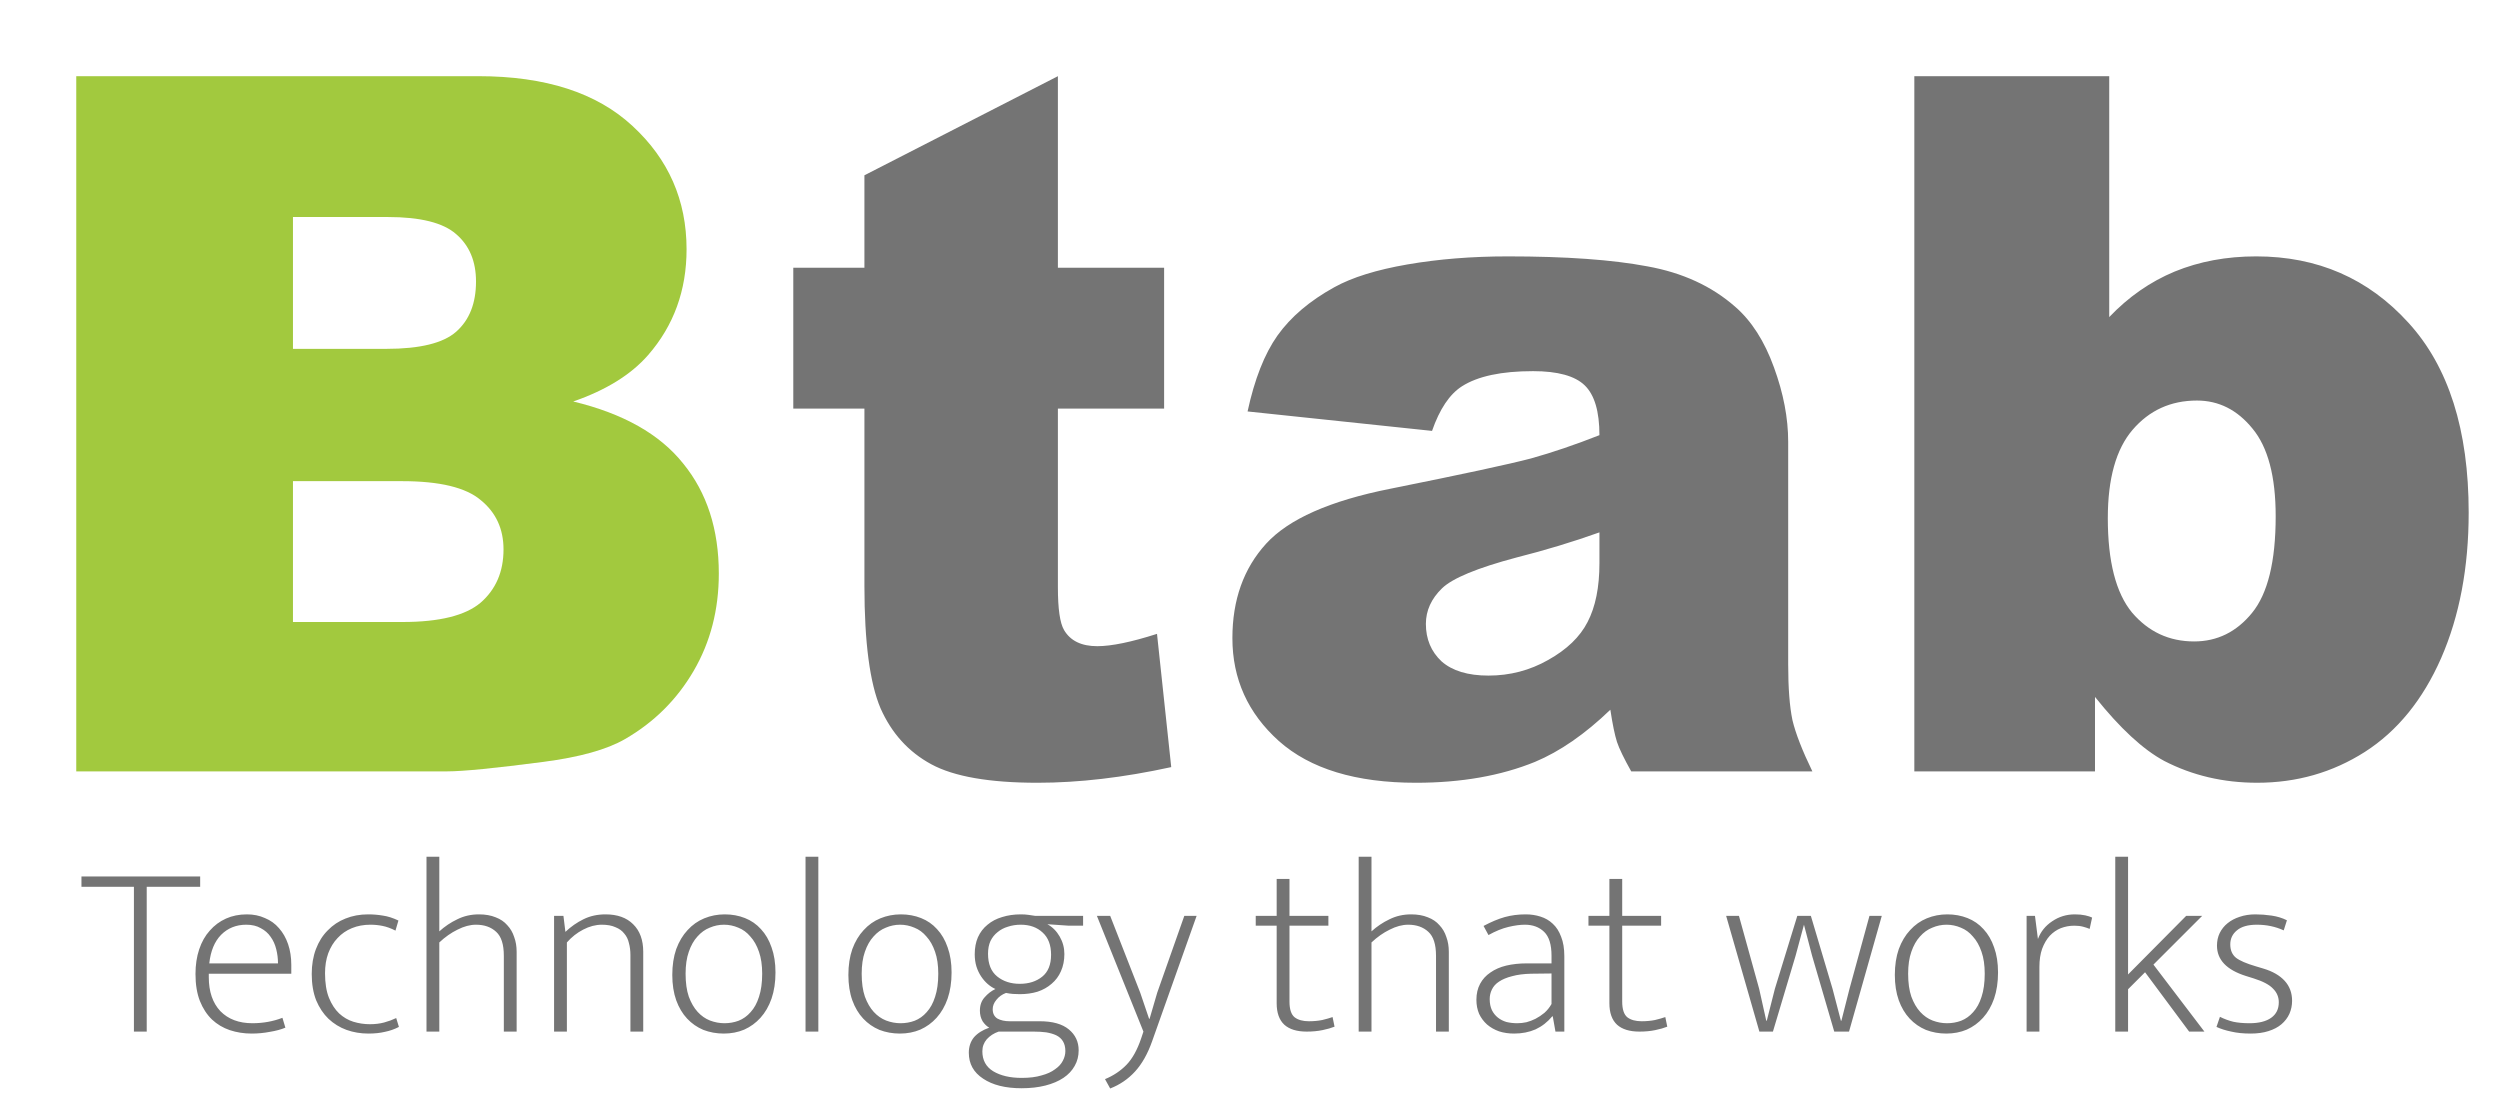
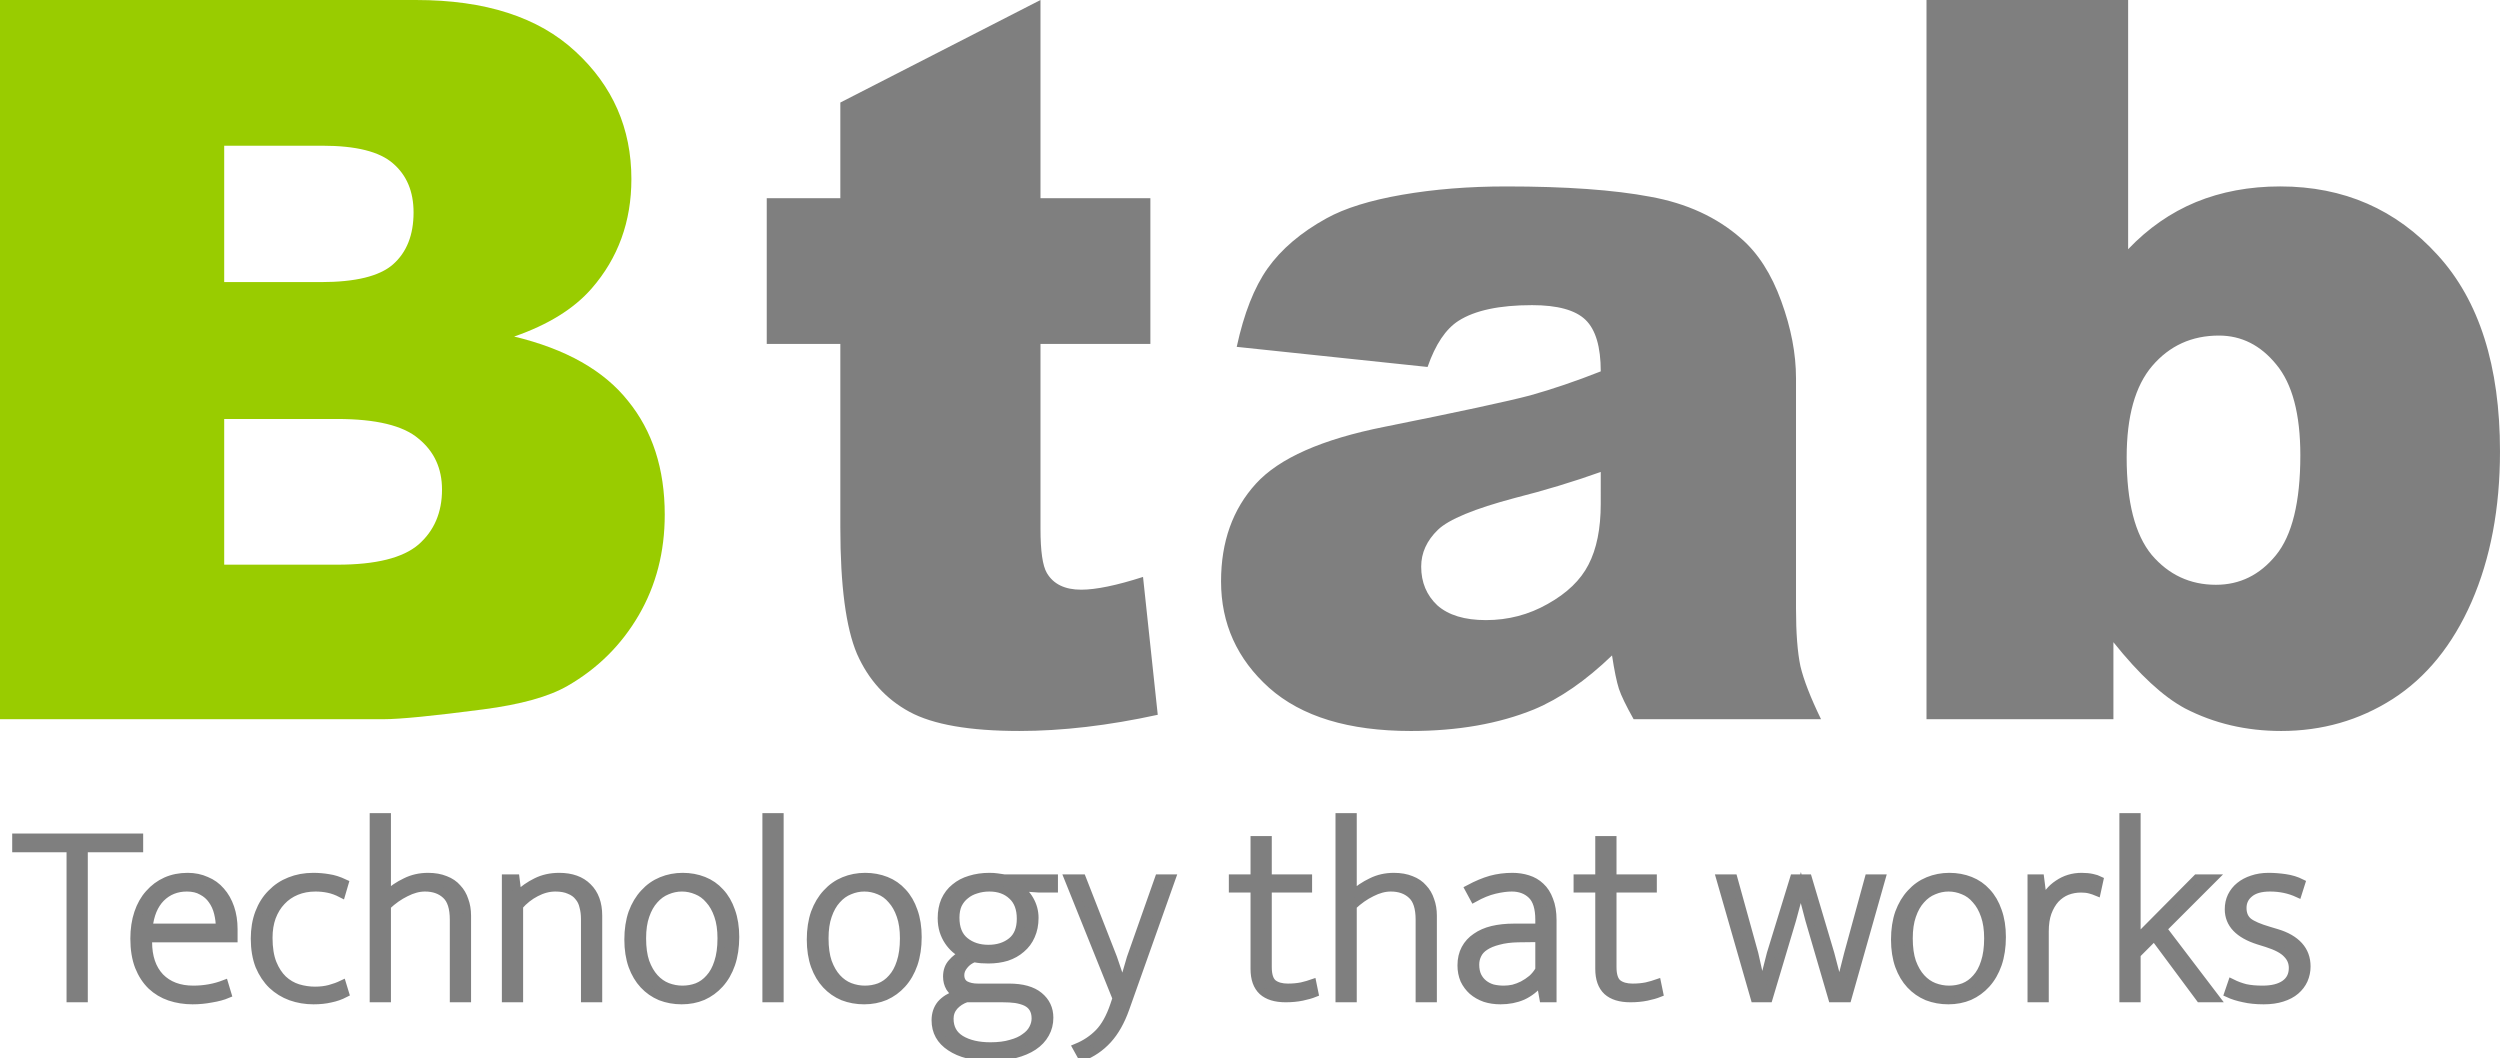
- <svg xmlns="http://www.w3.org/2000/svg" height="237" width="538" version="1.1" id="svg2">
+ <svg xmlns="http://www.w3.org/2000/svg" version="1.1" height="132.585" width="313.518" id="svg2">
  <defs id="defs2" />
-   <g id="text1" style="font-size:209px;font-family:'Arial Black';fill:#a2c93e" aria-label="B tab">
-     <path d="m 16.41,16.394 h 86.539 q 21.635,0 33.166,10.715 11.634,10.715 11.634,26.533 0,13.267 -8.266,22.757 -5.511,6.327 -16.124,10.001 16.124,3.878 23.676,13.369 7.654,9.389 7.654,23.676 0,11.634 -5.409,20.92 -5.409,9.287 -14.797,14.695 -5.817,3.368 -17.553,4.898 Q 101.316,166 96.213,166 H 16.41 Z m 46.637,58.679 h 20.104 q 10.817,0 15.001,-3.674 4.286,-3.776 4.286,-10.817 0,-6.531 -4.286,-10.205 -4.184,-3.674 -14.695,-3.674 H 63.047 Z m 0,58.781 h 23.574 q 11.94,0 16.838,-4.184 4.898,-4.286 4.898,-11.43 0,-6.633 -4.898,-10.613 -4.796,-4.082 -16.94,-4.082 h -23.472 z" id="path2" />
-     <path style="fill:#747474" d="M 227.659,16.394 V 57.622 h 22.859 V 87.931 H 227.659 V 126.404 q 0,6.939 1.327,9.185 2.041,3.47 7.144,3.47 4.592,0 12.858,-2.653 l 3.062,28.676 q -15.41,3.368 -28.778,3.368 -15.512,0 -22.859,-3.98 -7.348,-3.98 -10.919,-12.042 -3.47,-8.164 -3.47,-26.329 V 87.931 H 170.715 V 57.622 h 15.308 V 37.722 Z m 80.518,76.334 -39.698,-4.184 q 2.245,-10.409 6.429,-16.328 4.286,-6.021 12.246,-10.409 5.715,-3.164 15.716,-4.898 10.001,-1.735 21.635,-1.735 18.675,0 30.003,2.143 11.328,2.041 18.879,8.674 5.307,4.592 8.368,13.062 3.062,8.368 3.062,16.022 v 47.862 q 0,7.654 0.918,12.042 1.021,4.286 4.286,11.021 h -38.983 q -2.347,-4.184 -3.062,-6.327 -0.714,-2.245 -1.429,-6.939 -8.164,7.858 -16.226,11.226 -11.021,4.49 -25.615,4.49 -19.39,0 -29.493,-8.98 -10.001,-8.98 -10.001,-22.145 0,-12.348 7.246,-20.308 7.246,-7.96 26.737,-11.838 23.37,-4.694 30.309,-6.531 6.939,-1.939 14.695,-5 0,-7.654 -3.164,-10.715 -3.164,-3.062 -11.124,-3.062 -10.205,0 -15.308,3.266 -3.98,2.551 -6.429,9.593 z m 36.024,21.839 q -8.572,3.062 -17.859,5.409 -12.654,3.368 -16.022,6.633 -3.47,3.368 -3.47,7.654 0,4.898 3.368,8.062 3.47,3.062 10.103,3.062 6.939,0 12.858,-3.368 6.021,-3.368 8.47,-8.164 2.551,-4.898 2.551,-12.654 z m 67.762,-98.173 h 41.943 v 51.842 q 6.225,-6.531 14.083,-9.797 7.96,-3.266 17.553,-3.266 19.798,0 32.758,14.287 12.96,14.185 12.96,40.82 0,17.757 -5.919,31.33 -5.919,13.471 -16.43,20.206 -10.409,6.633 -23.166,6.633 -10.919,0 -20.002,-4.694 -6.837,-3.674 -14.899,-13.777 V 166 h -38.881 z m 41.637,95.111 q 0,13.981 5.205,20.308 5.307,6.225 13.369,6.225 7.45,0 12.45,-6.123 5.103,-6.225 5.103,-20.818 0,-12.858 -5,-18.879 -4.898,-6.021 -11.94,-6.021 -8.47,0 -13.879,6.327 -5.307,6.225 -5.307,18.981 z" id="path3" />
+   <g id="text1" style="font-weight:bold;font-size:126px;fill:#99cc00" aria-label="B tab" transform="translate(-9.290039,-14.80664)">
+     <path d="M 9.29,14.807 H 61.462 q 13.043,0 19.995,6.46 7.014,6.46 7.014,15.996 0,7.998 -4.983,13.72 -3.322,3.814 -9.721,6.029 9.721,2.338 14.273,8.06 4.614,5.66 4.614,14.273 0,7.014 -3.261,12.612 -3.261,5.599 -8.921,8.859 -3.507,2.03 -10.582,2.953 Q 60.478,105 57.401,105 H 9.29 Z M 37.406,50.183 h 12.12 q 6.521,0 9.044,-2.215 2.584,-2.276 2.584,-6.521 0,-3.938 -2.584,-6.152 -2.522,-2.215 -8.859,-2.215 H 37.406 Z m 0,35.438 h 14.212 q 7.198,0 10.151,-2.522 2.953,-2.584 2.953,-6.891 0,-3.999 -2.953,-6.398 -2.892,-2.461 -10.213,-2.461 H 37.406 Z" id="path1" />
+     <path style="fill:#7f7f7f" d="m 139.775,14.807 v 24.855 h 13.781 V 57.935 h -13.781 v 23.194 q 0,4.184 0.8,5.537 1.23,2.092 4.307,2.092 2.769,0 7.752,-1.6 l 1.846,17.288 q -9.29,2.03 -17.35,2.03 -9.352,0 -13.781,-2.399 -4.43,-2.399 -6.583,-7.26 -2.092,-4.922 -2.092,-15.873 V 57.935 h -9.229 V 39.662 h 9.229 v -11.997 z m 48.542,46.02 -23.933,-2.522 q 1.354,-6.275 3.876,-9.844 2.584,-3.63 7.383,-6.275 3.445,-1.907 9.475,-2.953 6.029,-1.046 13.043,-1.046 11.259,0 18.088,1.292 6.829,1.23 11.382,5.229 3.199,2.769 5.045,7.875 1.846,5.045 1.846,9.659 v 28.854 q 0,4.614 0.554,7.26 0.615,2.584 2.584,6.645 h -23.502 q -1.415,-2.522 -1.846,-3.814 -0.431,-1.354 -0.861,-4.184 -4.922,4.737 -9.782,6.768 -6.645,2.707 -15.442,2.707 -11.689,0 -17.78,-5.414 -6.029,-5.414 -6.029,-13.351 0,-7.444 4.368,-12.243 4.368,-4.799 16.119,-7.137 14.089,-2.83 18.272,-3.938 4.184,-1.169 8.859,-3.015 0,-4.614 -1.907,-6.46 -1.907,-1.846 -6.706,-1.846 -6.152,0 -9.229,1.969 -2.399,1.538 -3.876,5.783 z m 21.718,13.166 q -5.168,1.846 -10.767,3.261 -7.629,2.03 -9.659,3.999 -2.092,2.03 -2.092,4.614 0,2.953 2.03,4.86 2.092,1.846 6.091,1.846 4.184,0 7.752,-2.03 3.63,-2.03 5.106,-4.922 1.538,-2.953 1.538,-7.629 z m 40.852,-59.186 h 25.286 v 31.254 q 3.753,-3.938 8.49,-5.906 4.799,-1.969 10.582,-1.969 11.936,0 19.749,8.613 7.813,8.552 7.813,24.609 0,10.705 -3.568,18.888 -3.568,8.121 -9.905,12.182 -6.275,3.999 -13.966,3.999 -6.583,0 -12.059,-2.83 -4.122,-2.215 -8.982,-8.306 V 105 h -23.44 z m 25.102,57.34 q 0,8.429 3.138,12.243 3.199,3.753 8.06,3.753 4.491,0 7.506,-3.691 3.076,-3.753 3.076,-12.551 0,-7.752 -3.015,-11.382 -2.953,-3.63 -7.198,-3.63 -5.106,0 -8.367,3.814 -3.199,3.753 -3.199,11.443 z" id="path2" />
  </g>
-   <path d="m 43.076,188.61 v 2.226 H 31.575 V 222 H 28.819 V 190.836 H 17.53 v -2.226 z m 19.61,20.935 h -17.755 v 0.742 q 0,4.664 2.491,7.314 2.544,2.597 6.89,2.597 3.445,0 6.466,-1.166 l 0.636,2.12 q -1.378,0.583 -3.339,0.901 -1.908,0.371 -3.922,0.371 -2.491,0 -4.717,-0.742 -2.173,-0.742 -3.816,-2.279 -1.643,-1.59 -2.597,-3.975 -0.954,-2.438 -0.954,-5.83 0,-2.915 0.795,-5.3 0.795,-2.385 2.279,-4.028 1.484,-1.696 3.498,-2.597 2.014,-0.901 4.505,-0.901 2.12,0 3.869,0.795 1.802,0.742 3.021,2.173 1.272,1.431 1.961,3.445 0.689,2.014 0.689,4.452 z m -2.862,-2.226 q 0,-1.537 -0.371,-3.021 -0.371,-1.537 -1.219,-2.703 -0.795,-1.166 -2.12,-1.855 -1.272,-0.742 -3.127,-0.742 -3.233,0 -5.406,2.173 -2.12,2.173 -2.544,6.148 z m 19.769,13.091 q 1.696,0 3.074,-0.371 1.378,-0.371 2.597,-0.954 l 0.583,1.908 q -1.431,0.742 -3.021,1.06 -1.537,0.371 -3.551,0.371 -2.491,0 -4.717,-0.795 -2.173,-0.795 -3.869,-2.385 -1.643,-1.59 -2.65,-3.975 -0.954,-2.438 -0.954,-5.671 0,-2.968 0.901,-5.353 0.901,-2.385 2.544,-4.028 1.643,-1.696 3.816,-2.544 2.226,-0.901 4.876,-0.901 1.643,0 3.18,0.265 1.537,0.212 3.339,1.06 l -0.636,2.173 q -1.431,-0.742 -2.756,-1.007 -1.272,-0.265 -2.65,-0.265 -2.173,0 -3.975,0.742 -1.802,0.742 -3.074,2.12 -1.272,1.325 -2.014,3.286 -0.689,1.908 -0.689,4.293 0,3.18 0.848,5.3 0.848,2.067 2.173,3.339 1.378,1.272 3.074,1.802 1.749,0.53 3.551,0.53 z M 94.539,222 h -2.756 v -37.63 h 2.756 v 16.059 q 1.749,-1.59 3.869,-2.597 2.12,-1.06 4.664,-1.06 2.067,0 3.604,0.636 1.537,0.583 2.491,1.696 1.007,1.06 1.484,2.544 0.53,1.431 0.53,3.18 V 222 h -2.756 v -16.324 q 0,-3.657 -1.643,-5.141 -1.643,-1.537 -4.346,-1.537 -1.908,0 -3.975,1.06 -2.067,1.007 -3.922,2.756 z m 27.454,0 h -2.756 v -24.91 h 2.014 l 0.424,3.445 q 1.802,-1.696 3.869,-2.703 2.12,-1.06 4.77,-1.06 3.816,0 5.936,2.12 2.173,2.12 2.173,5.936 V 222 h -2.756 v -16.483 q 0,-1.378 -0.318,-2.544 -0.265,-1.219 -1.007,-2.067 -0.689,-0.901 -1.908,-1.378 -1.166,-0.53 -2.915,-0.53 -2.014,0 -4.028,1.06 -1.961,1.007 -3.498,2.756 z m 44.891,-12.72 q 0,3.127 -0.848,5.618 -0.848,2.438 -2.385,4.134 -1.484,1.643 -3.498,2.544 -2.014,0.848 -4.399,0.848 -2.332,0 -4.399,-0.795 -2.014,-0.848 -3.498,-2.438 -1.484,-1.59 -2.332,-3.922 -0.848,-2.385 -0.848,-5.459 0,-3.127 0.848,-5.565 0.901,-2.438 2.438,-4.081 1.537,-1.696 3.604,-2.544 2.067,-0.848 4.399,-0.848 2.332,0 4.346,0.795 2.014,0.795 3.445,2.385 1.484,1.59 2.279,3.922 0.848,2.332 0.848,5.406 z m -2.862,0.265 q 0,-2.756 -0.689,-4.717 -0.689,-2.014 -1.855,-3.286 -1.113,-1.325 -2.597,-1.908 -1.484,-0.636 -3.074,-0.636 -1.59,0 -3.074,0.636 -1.484,0.583 -2.65,1.908 -1.166,1.272 -1.855,3.286 -0.689,1.961 -0.689,4.717 0,2.915 0.689,4.929 0.742,2.014 1.908,3.286 1.166,1.272 2.65,1.855 1.537,0.583 3.127,0.583 1.59,0 3.021,-0.53 1.484,-0.583 2.597,-1.855 1.166,-1.272 1.802,-3.286 0.689,-2.067 0.689,-4.982 z M 173.35,222 v -37.63 h 2.756 V 222 Z m 31.429,-12.72 q 0,3.127 -0.848,5.618 -0.848,2.438 -2.385,4.134 -1.484,1.643 -3.498,2.544 -2.014,0.848 -4.399,0.848 -2.332,0 -4.399,-0.795 -2.014,-0.848 -3.498,-2.438 -1.484,-1.59 -2.332,-3.922 -0.848,-2.385 -0.848,-5.459 0,-3.127 0.848,-5.565 0.901,-2.438 2.438,-4.081 1.537,-1.696 3.604,-2.544 2.067,-0.848 4.399,-0.848 2.332,0 4.346,0.795 2.014,0.795 3.445,2.385 1.484,1.59 2.279,3.922 0.848,2.332 0.848,5.406 z m -2.862,0.265 q 0,-2.756 -0.689,-4.717 -0.689,-2.014 -1.855,-3.286 -1.113,-1.325 -2.597,-1.908 -1.484,-0.636 -3.074,-0.636 -1.59,0 -3.074,0.636 -1.484,0.583 -2.65,1.908 -1.166,1.272 -1.855,3.286 -0.689,1.961 -0.689,4.717 0,2.915 0.689,4.929 0.742,2.014 1.908,3.286 1.166,1.272 2.65,1.855 1.537,0.583 3.127,0.583 1.59,0 3.021,-0.53 1.484,-0.583 2.597,-1.855 1.166,-1.272 1.802,-3.286 0.689,-2.067 0.689,-4.982 z m 7.844,-4.187 q 0,-2.067 0.689,-3.657 0.742,-1.643 2.067,-2.703 1.325,-1.113 3.127,-1.643 1.855,-0.583 4.028,-0.583 0.954,0 1.643,0.106 0.742,0.106 1.431,0.212 h 10.335 v 2.12 h -3.074 l -4.611,-0.318 q 1.643,0.901 2.65,2.65 1.007,1.749 1.007,3.763 0,2.067 -0.742,3.71 -0.689,1.59 -2.014,2.703 -1.272,1.113 -3.021,1.696 -1.749,0.53 -3.816,0.53 -0.742,0 -1.484,-0.053 -0.689,-0.053 -1.484,-0.212 -1.272,0.477 -2.067,1.484 -0.795,0.954 -0.795,2.014 0,1.378 1.007,2.014 1.06,0.583 2.65,0.583 h 6.466 q 4.134,0 6.254,1.749 2.12,1.749 2.12,4.505 0,1.855 -0.848,3.339 -0.848,1.537 -2.438,2.597 -1.59,1.06 -3.869,1.643 -2.279,0.583 -5.141,0.583 -5.194,0 -8.268,-2.067 -3.074,-2.014 -3.074,-5.565 0,-1.961 1.113,-3.339 1.166,-1.325 3.286,-2.067 -0.795,-0.424 -1.431,-1.378 -0.583,-1.007 -0.583,-2.279 0,-1.749 1.007,-2.862 1.007,-1.166 2.332,-1.802 -0.848,-0.371 -1.643,-1.06 -0.795,-0.689 -1.431,-1.643 -0.636,-0.954 -1.007,-2.12 -0.371,-1.219 -0.371,-2.65 z m 5.141,16.642 q -1.537,0.53 -2.544,1.643 -0.954,1.113 -0.954,2.597 0,2.862 2.332,4.293 2.385,1.431 6.148,1.431 2.491,0 4.24,-0.53 1.802,-0.477 2.915,-1.325 1.166,-0.795 1.696,-1.855 0.53,-1.007 0.53,-2.067 0,-1.272 -0.53,-2.12 -0.477,-0.795 -1.431,-1.272 -0.901,-0.424 -2.173,-0.636 -1.219,-0.159 -2.703,-0.159 z m 11.289,-16.536 q 0,-3.127 -1.802,-4.77 -1.802,-1.696 -4.717,-1.696 -1.484,0 -2.756,0.424 -1.272,0.371 -2.226,1.166 -0.954,0.742 -1.537,1.908 -0.53,1.166 -0.53,2.756 0,3.286 1.961,4.876 1.961,1.59 4.876,1.59 2.915,0 4.823,-1.537 1.908,-1.537 1.908,-4.717 z m 9.858,-8.374 h 2.862 l 6.466,16.536 1.908,5.618 h 0.106 l 1.643,-5.618 5.83,-16.536 h 2.65 l -9.593,27.03 q -1.431,4.028 -3.657,6.466 -2.226,2.438 -5.353,3.657 l -1.113,-2.014 q 2.703,-1.113 4.611,-3.074 1.908,-1.961 3.18,-5.724 l 0.477,-1.431 z m 49.82,2.12 h -8.374 v 16.324 q 0,2.491 1.113,3.392 1.113,0.848 3.074,0.848 1.537,0 2.862,-0.265 1.325,-0.318 2.226,-0.636 l 0.424,2.067 q -1.06,0.424 -2.597,0.742 -1.537,0.318 -3.392,0.318 -3.18,0 -4.823,-1.484 -1.643,-1.537 -1.643,-4.611 V 199.21 h -4.505 v -2.12 h 4.505 v -7.95 h 2.756 v 7.95 h 8.374 z m 9.275,22.79 h -2.756 v -37.63 h 2.756 v 16.059 q 1.749,-1.59 3.869,-2.597 2.12,-1.06 4.664,-1.06 2.067,0 3.604,0.636 1.537,0.583 2.491,1.696 1.007,1.06 1.484,2.544 0.53,1.431 0.53,3.18 V 222 h -2.756 v -16.324 q 0,-3.657 -1.643,-5.141 -1.643,-1.537 -4.346,-1.537 -1.908,0 -3.975,1.06 -2.067,1.007 -3.922,2.756 z m 24.115,-22.737 q 2.491,-1.325 4.558,-1.908 2.12,-0.583 4.505,-0.583 1.696,0 3.18,0.477 1.537,0.477 2.65,1.537 1.166,1.06 1.802,2.809 0.689,1.696 0.689,4.187 V 222 h -1.908 l -0.583,-3.286 h -0.106 q -1.537,1.855 -3.604,2.809 -2.067,0.901 -4.611,0.901 -1.749,0 -3.233,-0.477 -1.484,-0.53 -2.597,-1.484 -1.06,-0.954 -1.696,-2.279 -0.583,-1.378 -0.583,-3.021 0,-1.961 0.795,-3.445 0.795,-1.484 2.226,-2.438 1.431,-1.007 3.392,-1.484 2.014,-0.477 4.452,-0.477 h 5.3 v -1.643 q 0,-3.604 -1.59,-5.141 -1.59,-1.537 -4.134,-1.537 -1.537,0 -3.551,0.477 -2.014,0.477 -4.293,1.749 z m 14.628,10.229 -4.399,0.053 q -2.385,0.053 -4.081,0.53 -1.696,0.424 -2.809,1.166 -1.06,0.689 -1.537,1.696 -0.477,0.954 -0.477,2.067 0,1.378 0.477,2.385 0.477,0.954 1.272,1.59 0.795,0.636 1.855,0.954 1.113,0.265 2.332,0.265 0.954,0 1.961,-0.212 1.007,-0.265 1.961,-0.742 1.007,-0.53 1.908,-1.272 0.901,-0.795 1.537,-1.908 z m 23.585,-10.282 h -8.374 v 16.324 q 0,2.491 1.113,3.392 1.113,0.848 3.074,0.848 1.537,0 2.862,-0.265 1.325,-0.318 2.226,-0.636 l 0.424,2.067 q -1.06,0.424 -2.597,0.742 -1.537,0.318 -3.392,0.318 -3.18,0 -4.823,-1.484 -1.643,-1.537 -1.643,-4.611 V 199.21 h -4.505 v -2.12 h 4.505 v -7.95 h 2.756 v 7.95 h 8.374 z m 13.992,-2.12 h 2.756 l 4.346,15.688 1.537,6.89 h 0.106 l 1.749,-6.89 4.823,-15.688 h 2.915 l 4.664,15.688 1.802,6.89 h 0.106 l 1.749,-6.89 4.293,-15.688 h 2.65 l -7.049,24.91 h -3.18 l -4.77,-16.324 -1.749,-6.678 -1.802,6.678 -4.876,16.324 h -2.915 z m 58.512,12.19 q 0,3.127 -0.848,5.618 -0.848,2.438 -2.385,4.134 -1.484,1.643 -3.498,2.544 -2.014,0.848 -4.399,0.848 -2.332,0 -4.399,-0.795 -2.014,-0.848 -3.498,-2.438 -1.484,-1.59 -2.332,-3.922 -0.848,-2.385 -0.848,-5.459 0,-3.127 0.848,-5.565 0.901,-2.438 2.438,-4.081 1.537,-1.696 3.604,-2.544 2.067,-0.848 4.399,-0.848 2.332,0 4.346,0.795 2.014,0.795 3.445,2.385 1.484,1.59 2.279,3.922 0.848,2.332 0.848,5.406 z m -2.862,0.265 q 0,-2.756 -0.689,-4.717 -0.689,-2.014 -1.855,-3.286 -1.113,-1.325 -2.597,-1.908 -1.484,-0.636 -3.074,-0.636 -1.59,0 -3.074,0.636 -1.484,0.583 -2.65,1.908 -1.166,1.272 -1.855,3.286 -0.689,1.961 -0.689,4.717 0,2.915 0.689,4.929 0.742,2.014 1.908,3.286 1.166,1.272 2.65,1.855 1.537,0.583 3.127,0.583 1.59,0 3.021,-0.53 1.484,-0.583 2.597,-1.855 1.166,-1.272 1.802,-3.286 0.689,-2.067 0.689,-4.982 z M 436.124,222 v -24.91 h 1.802 l 0.636,4.982 q 0.901,-2.385 3.074,-3.816 2.173,-1.484 4.876,-1.484 1.272,0 2.226,0.212 0.954,0.212 1.484,0.477 l -0.53,2.438 q -0.636,-0.265 -1.431,-0.477 -0.795,-0.212 -1.855,-0.212 -1.537,0 -2.915,0.53 -1.325,0.53 -2.385,1.643 -1.007,1.113 -1.643,2.809 -0.583,1.643 -0.583,3.922 V 222 Z m 21.836,-9.116 V 222 h -2.756 v -37.63 h 2.756 v 25.334 l 12.508,-12.614 h 3.445 l -10.494,10.494 10.971,14.416 h -3.286 l -9.487,-12.773 z m 33.496,-12.667 q -2.65,-1.219 -5.777,-1.219 -2.862,0 -4.293,1.219 -1.431,1.166 -1.431,3.021 0,1.855 1.219,2.862 1.219,0.954 4.293,1.855 l 1.59,0.477 q 3.021,0.901 4.611,2.65 1.59,1.749 1.59,4.293 0,1.484 -0.583,2.809 -0.583,1.272 -1.696,2.226 -1.113,0.954 -2.809,1.484 -1.643,0.53 -3.816,0.53 -2.385,0 -4.187,-0.424 -1.802,-0.371 -3.18,-1.007 l 0.742,-2.173 q 1.378,0.689 2.862,1.06 1.484,0.318 3.498,0.318 3.021,0 4.664,-1.166 1.643,-1.166 1.643,-3.339 0,-1.696 -1.219,-2.915 -1.166,-1.272 -4.187,-2.226 l -1.696,-0.53 q -6.201,-1.961 -6.201,-6.519 0,-1.484 0.583,-2.703 0.636,-1.272 1.696,-2.12 1.113,-0.901 2.597,-1.378 1.537,-0.53 3.392,-0.53 1.696,0 3.498,0.265 1.802,0.265 3.286,1.007 z" id="text2" style="font-weight:lighter;font-size:53px;font-family:'Mukta Mahee';fill:#747474" aria-label="Technology that works" />
+   <path d="m 17.454,105.033 v 1.344 h -6.944 v 18.816 H 8.846 v -18.816 h -6.816 v -1.344 z m 11.84,12.64 h -10.72 v 0.448 q 0,2.816 1.504,4.416 1.536,1.568 4.16,1.568 2.08,0 3.904,-0.704 l 0.384,1.28 q -0.832,0.352 -2.016,0.544 -1.152,0.224 -2.368,0.224 -1.504,0 -2.848,-0.448 -1.312,-0.448 -2.304,-1.376 -0.992,-0.96 -1.568,-2.4 -0.576,-1.472 -0.576,-3.52 0,-1.76 0.48,-3.2 0.48,-1.44 1.376,-2.432 0.896,-1.024 2.112,-1.568 1.216,-0.544 2.72,-0.544 1.28,0 2.336,0.48 1.088,0.448 1.824,1.312 0.768,0.864 1.184,2.08 0.416,1.216 0.416,2.688 z m -1.728,-1.344 q 0,-0.928 -0.224,-1.824 -0.224,-0.928 -0.736,-1.632 -0.48,-0.704 -1.28,-1.12 -0.768,-0.448 -1.888,-0.448 -1.952,0 -3.264,1.312 -1.28,1.312 -1.536,3.712 z m 11.936,7.904 q 1.024,0 1.856,-0.224 0.832,-0.224 1.568,-0.576 l 0.352,1.152 q -0.864,0.448 -1.824,0.64 -0.928,0.224 -2.144,0.224 -1.504,0 -2.848,-0.48 -1.312,-0.48 -2.336,-1.44 -0.992,-0.96 -1.6,-2.4 -0.576,-1.472 -0.576,-3.424 0,-1.792 0.544,-3.232 0.544,-1.44 1.536,-2.432 0.992,-1.024 2.304,-1.536 1.344,-0.544 2.944,-0.544 0.992,0 1.92,0.16 0.928,0.128 2.016,0.64 l -0.384,1.312 q -0.864,-0.448 -1.664,-0.608 -0.768,-0.16 -1.6,-0.16 -1.312,0 -2.4,0.448 -1.088,0.448 -1.856,1.28 -0.768,0.8 -1.216,1.984 -0.416,1.152 -0.416,2.592 0,1.92 0.512,3.2 0.512,1.248 1.312,2.016 0.832,0.768 1.856,1.088 1.056,0.32 2.144,0.32 z m 9.024,0.96 h -1.664 v -22.72 h 1.664 v 9.696 q 1.056,-0.96 2.336,-1.568 1.28,-0.64 2.816,-0.64 1.248,0 2.176,0.384 0.928,0.352 1.504,1.024 0.608,0.64 0.896,1.536 0.32,0.864 0.32,1.92 v 10.368 h -1.664 v -9.856 q 0,-2.208 -0.992,-3.104 -0.992,-0.928 -2.624,-0.928 -1.152,0 -2.4,0.64 -1.248,0.608 -2.368,1.664 z m 16.576,0 h -1.664 v -15.04 h 1.216 l 0.256,2.08 q 1.088,-1.024 2.336,-1.632 1.28,-0.64 2.88,-0.64 2.304,0 3.584,1.28 1.312,1.28 1.312,3.584 v 10.368 h -1.664 v -9.952 q 0,-0.832 -0.192,-1.536 -0.16,-0.736 -0.608,-1.248 -0.416,-0.544 -1.152,-0.832 -0.704,-0.32 -1.76,-0.32 -1.216,0 -2.432,0.64 -1.184,0.608 -2.112,1.664 z m 27.104,-7.68 q 0,1.888 -0.512,3.392 -0.512,1.472 -1.44,2.496 -0.896,0.992 -2.112,1.536 -1.216,0.512 -2.656,0.512 -1.408,0 -2.656,-0.48 -1.216,-0.512 -2.112,-1.472 -0.896,-0.96 -1.408,-2.368 -0.512,-1.44 -0.512,-3.296 0,-1.888 0.512,-3.36 0.544,-1.472 1.472,-2.464 0.928,-1.024 2.176,-1.536 1.248,-0.512 2.656,-0.512 1.408,0 2.624,0.48 1.216,0.48 2.08,1.44 0.896,0.96 1.376,2.368 0.512,1.408 0.512,3.264 z m -1.728,0.16 q 0,-1.664 -0.416,-2.848 -0.416,-1.216 -1.12,-1.984 -0.672,-0.8 -1.568,-1.152 -0.896,-0.384 -1.856,-0.384 -0.96,0 -1.856,0.384 -0.896,0.352 -1.6,1.152 -0.704,0.768 -1.12,1.984 -0.416,1.184 -0.416,2.848 0,1.76 0.416,2.976 0.448,1.216 1.152,1.984 0.704,0.768 1.6,1.12 0.928,0.352 1.888,0.352 0.96,0 1.824,-0.32 0.896,-0.352 1.568,-1.12 0.704,-0.768 1.088,-1.984 0.416,-1.248 0.416,-3.008 z m 5.632,7.52 v -22.72 h 1.664 v 22.72 z m 18.976,-7.68 q 0,1.888 -0.512,3.392 -0.512,1.472 -1.44,2.496 -0.896,0.992 -2.112,1.536 -1.216,0.512 -2.656,0.512 -1.408,0 -2.656,-0.48 -1.216,-0.512 -2.112,-1.472 -0.896,-0.96 -1.408,-2.368 -0.512,-1.44 -0.512,-3.296 0,-1.888 0.512,-3.36 0.544,-1.472 1.472,-2.464 0.928,-1.024 2.176,-1.536 1.248,-0.512 2.656,-0.512 1.408,0 2.624,0.48 1.216,0.48 2.08,1.44 0.896,0.96 1.376,2.368 0.512,1.408 0.512,3.264 z m -1.728,0.16 q 0,-1.664 -0.416,-2.848 -0.416,-1.216 -1.12,-1.984 -0.672,-0.8 -1.568,-1.152 -0.896,-0.384 -1.856,-0.384 -0.96,0 -1.856,0.384 -0.896,0.352 -1.6,1.152 -0.704,0.768 -1.12,1.984 -0.416,1.184 -0.416,2.848 0,1.76 0.416,2.976 0.448,1.216 1.152,1.984 0.704,0.768 1.6,1.12 0.928,0.352 1.888,0.352 0.96,0 1.824,-0.32 0.896,-0.352 1.568,-1.12 0.704,-0.768 1.088,-1.984 0.416,-1.248 0.416,-3.008 z m 4.736,-2.528 q 0,-1.248 0.416,-2.208 0.448,-0.992 1.248,-1.632 0.8,-0.672 1.888,-0.992 1.12,-0.352 2.432,-0.352 0.576,0 0.992,0.064 0.448,0.064 0.864,0.128 h 6.24 v 1.28 h -1.856 l -2.784,-0.192 q 0.992,0.544 1.6,1.6 0.608,1.056 0.608,2.272 0,1.248 -0.448,2.24 -0.416,0.96 -1.216,1.632 -0.768,0.672 -1.824,1.024 -1.056,0.32 -2.304,0.32 -0.448,0 -0.896,-0.032 -0.416,-0.032 -0.896,-0.128 -0.768,0.288 -1.248,0.896 -0.48,0.576 -0.48,1.216 0,0.832 0.608,1.216 0.64,0.352 1.6,0.352 h 3.904 q 2.496,0 3.776,1.056 1.28,1.056 1.28,2.72 0,1.12 -0.512,2.016 -0.512,0.928 -1.472,1.568 -0.96,0.64 -2.336,0.992 -1.376,0.352 -3.104,0.352 -3.136,0 -4.992,-1.248 -1.856,-1.216 -1.856,-3.36 0,-1.184 0.672,-2.016 0.704,-0.8 1.984,-1.248 -0.48,-0.256 -0.864,-0.832 -0.352,-0.608 -0.352,-1.376 0,-1.056 0.608,-1.728 0.608,-0.704 1.408,-1.088 -0.512,-0.224 -0.992,-0.64 -0.48,-0.416 -0.864,-0.992 -0.384,-0.576 -0.608,-1.28 -0.224,-0.736 -0.224,-1.6 z m 3.104,10.048 q -0.928,0.32 -1.536,0.992 -0.576,0.672 -0.576,1.568 0,1.728 1.408,2.592 1.44,0.864 3.712,0.864 1.504,0 2.56,-0.32 1.088,-0.288 1.76,-0.8 0.704,-0.48 1.024,-1.12 0.32,-0.608 0.32,-1.248 0,-0.768 -0.32,-1.28 -0.288,-0.48 -0.864,-0.768 -0.544,-0.256 -1.312,-0.384 -0.736,-0.096 -1.632,-0.096 z m 6.816,-9.984 q 0,-1.888 -1.088,-2.88 -1.088,-1.024 -2.848,-1.024 -0.896,0 -1.664,0.256 -0.768,0.224 -1.344,0.704 -0.576,0.448 -0.928,1.152 -0.32,0.704 -0.32,1.664 0,1.984 1.184,2.944 1.184,0.96 2.944,0.96 1.76,0 2.912,-0.928 1.152,-0.928 1.152,-2.848 z m 5.952,-5.056 h 1.728 l 3.904,9.984 1.152,3.392 h 0.064 l 0.992,-3.392 3.52,-9.984 h 1.6 l -5.792,16.32 q -0.864,2.432 -2.208,3.904 -1.344,1.472 -3.232,2.208 l -0.672,-1.216 q 1.632,-0.672 2.784,-1.856 1.152,-1.184 1.92,-3.456 l 0.288,-0.864 z m 30.08,1.28 h -5.056 v 9.856 q 0,1.504 0.672,2.048 0.672,0.512 1.856,0.512 0.928,0 1.728,-0.16 0.8,-0.192 1.344,-0.384 l 0.256,1.248 q -0.64,0.256 -1.568,0.448 -0.928,0.192 -2.048,0.192 -1.92,0 -2.912,-0.896 -0.992,-0.928 -0.992,-2.784 v -10.08 h -2.72 v -1.28 h 2.72 v -4.8 h 1.664 v 4.8 h 5.056 z m 5.6,13.76 h -1.664 v -22.72 h 1.664 v 9.696 q 1.056,-0.96 2.336,-1.568 1.28,-0.64 2.816,-0.64 1.248,0 2.176,0.384 0.928,0.352 1.504,1.024 0.608,0.64 0.896,1.536 0.32,0.864 0.32,1.92 v 10.368 h -1.664 v -9.856 q 0,-2.208 -0.992,-3.104 -0.992,-0.928 -2.624,-0.928 -1.152,0 -2.4,0.64 -1.248,0.608 -2.368,1.664 z m 14.56,-13.728 q 1.504,-0.8 2.752,-1.152 1.28,-0.352 2.72,-0.352 1.024,0 1.92,0.288 0.928,0.288 1.6,0.928 0.704,0.64 1.088,1.696 0.416,1.024 0.416,2.528 v 9.792 h -1.152 l -0.352,-1.984 h -0.064 q -0.928,1.12 -2.176,1.696 -1.248,0.544 -2.784,0.544 -1.056,0 -1.952,-0.288 -0.896,-0.32 -1.568,-0.896 -0.64,-0.576 -1.024,-1.376 -0.352,-0.832 -0.352,-1.824 0,-1.184 0.48,-2.08 0.48,-0.896 1.344,-1.472 0.864,-0.608 2.048,-0.896 1.216,-0.288 2.688,-0.288 h 3.2 v -0.992 q 0,-2.176 -0.96,-3.104 -0.96,-0.928 -2.496,-0.928 -0.928,0 -2.144,0.288 -1.216,0.288 -2.592,1.056 z m 8.832,6.176 -2.656,0.032 q -1.44,0.032 -2.464,0.32 -1.024,0.256 -1.696,0.704 -0.64,0.416 -0.928,1.024 -0.288,0.576 -0.288,1.248 0,0.832 0.288,1.44 0.288,0.576 0.768,0.96 0.48,0.384 1.12,0.576 0.672,0.16 1.408,0.16 0.576,0 1.184,-0.128 0.608,-0.16 1.184,-0.448 0.608,-0.32 1.152,-0.768 0.544,-0.48 0.928,-1.152 z m 14.24,-6.208 h -5.056 v 9.856 q 0,1.504 0.672,2.048 0.672,0.512 1.856,0.512 0.928,0 1.728,-0.16 0.8,-0.192 1.344,-0.384 l 0.256,1.248 q -0.64,0.256 -1.568,0.448 -0.928,0.192 -2.048,0.192 -1.92,0 -2.912,-0.896 -0.992,-0.928 -0.992,-2.784 v -10.08 h -2.72 v -1.28 h 2.72 v -4.8 h 1.664 v 4.8 h 5.056 z m 8.448,-1.28 h 1.664 l 2.624,9.472 0.928,4.16 h 0.064 l 1.056,-4.16 2.912,-9.472 h 1.76 l 2.816,9.472 1.088,4.16 h 0.064 l 1.056,-4.16 2.592,-9.472 h 1.6 l -4.256,15.04 h -1.92 l -2.88,-9.856 -1.056,-4.032 -1.088,4.032 -2.944,9.856 h -1.76 z m 35.328,7.36 q 0,1.888 -0.512,3.392 -0.512,1.472 -1.44,2.496 -0.896,0.992 -2.112,1.536 -1.216,0.512 -2.656,0.512 -1.408,0 -2.656,-0.48 -1.216,-0.512 -2.112,-1.472 -0.896,-0.96 -1.408,-2.368 -0.512,-1.44 -0.512,-3.296 0,-1.888 0.512,-3.36 0.544,-1.472 1.472,-2.464 0.928,-1.024 2.176,-1.536 1.248,-0.512 2.656,-0.512 1.408,0 2.624,0.48 1.216,0.48 2.08,1.44 0.896,0.96 1.376,2.368 0.512,1.408 0.512,3.264 z m -1.728,0.16 q 0,-1.664 -0.416,-2.848 -0.416,-1.216 -1.12,-1.984 -0.672,-0.8 -1.568,-1.152 -0.896,-0.384 -1.856,-0.384 -0.96,0 -1.856,0.384 -0.896,0.352 -1.6,1.152 -0.704,0.768 -1.12,1.984 -0.416,1.184 -0.416,2.848 0,1.76 0.416,2.976 0.448,1.216 1.152,1.984 0.704,0.768 1.6,1.12 0.928,0.352 1.888,0.352 0.96,0 1.824,-0.32 0.896,-0.352 1.568,-1.12 0.704,-0.768 1.088,-1.984 0.416,-1.248 0.416,-3.008 z m 5.44,7.52 v -15.04 h 1.088 l 0.384,3.008 q 0.544,-1.44 1.856,-2.304 1.312,-0.896 2.944,-0.896 0.768,0 1.344,0.128 0.576,0.128 0.896,0.288 l -0.32,1.472 q -0.384,-0.16 -0.864,-0.288 -0.48,-0.128 -1.12,-0.128 -0.928,0 -1.76,0.32 -0.8,0.32 -1.44,0.992 -0.608,0.672 -0.992,1.696 -0.352,0.992 -0.352,2.368 v 8.384 z m 13.184,-5.504 v 5.504 h -1.664 v -22.72 h 1.664 v 15.296 l 7.552,-7.616 h 2.08 l -6.336,6.336 6.624,8.704 h -1.984 l -5.728,-7.712 z m 20.224,-7.648 q -1.6,-0.736 -3.488,-0.736 -1.728,0 -2.592,0.736 -0.864,0.704 -0.864,1.824 0,1.12 0.736,1.728 0.736,0.576 2.592,1.12 l 0.96,0.288 q 1.824,0.544 2.784,1.6 0.96,1.056 0.96,2.592 0,0.896 -0.352,1.696 -0.352,0.768 -1.024,1.344 -0.672,0.576 -1.696,0.896 -0.992,0.32 -2.304,0.32 -1.44,0 -2.528,-0.256 -1.088,-0.224 -1.92,-0.608 l 0.448,-1.312 q 0.832,0.416 1.728,0.64 0.896,0.192 2.112,0.192 1.824,0 2.816,-0.704 0.992,-0.704 0.992,-2.016 0,-1.024 -0.736,-1.76 -0.704,-0.768 -2.528,-1.344 l -1.024,-0.32 q -3.744,-1.184 -3.744,-3.936 0,-0.896 0.352,-1.632 0.384,-0.768 1.024,-1.28 0.672,-0.544 1.568,-0.832 0.928,-0.32 2.048,-0.32 1.024,0 2.112,0.16 1.088,0.16 1.984,0.608 z" id="text2" style="font-weight:100;font-size:32px;fill:#7f7f7f;stroke:#7f7f7f;stroke-width:1" aria-label="Technology that works" />
</svg>
